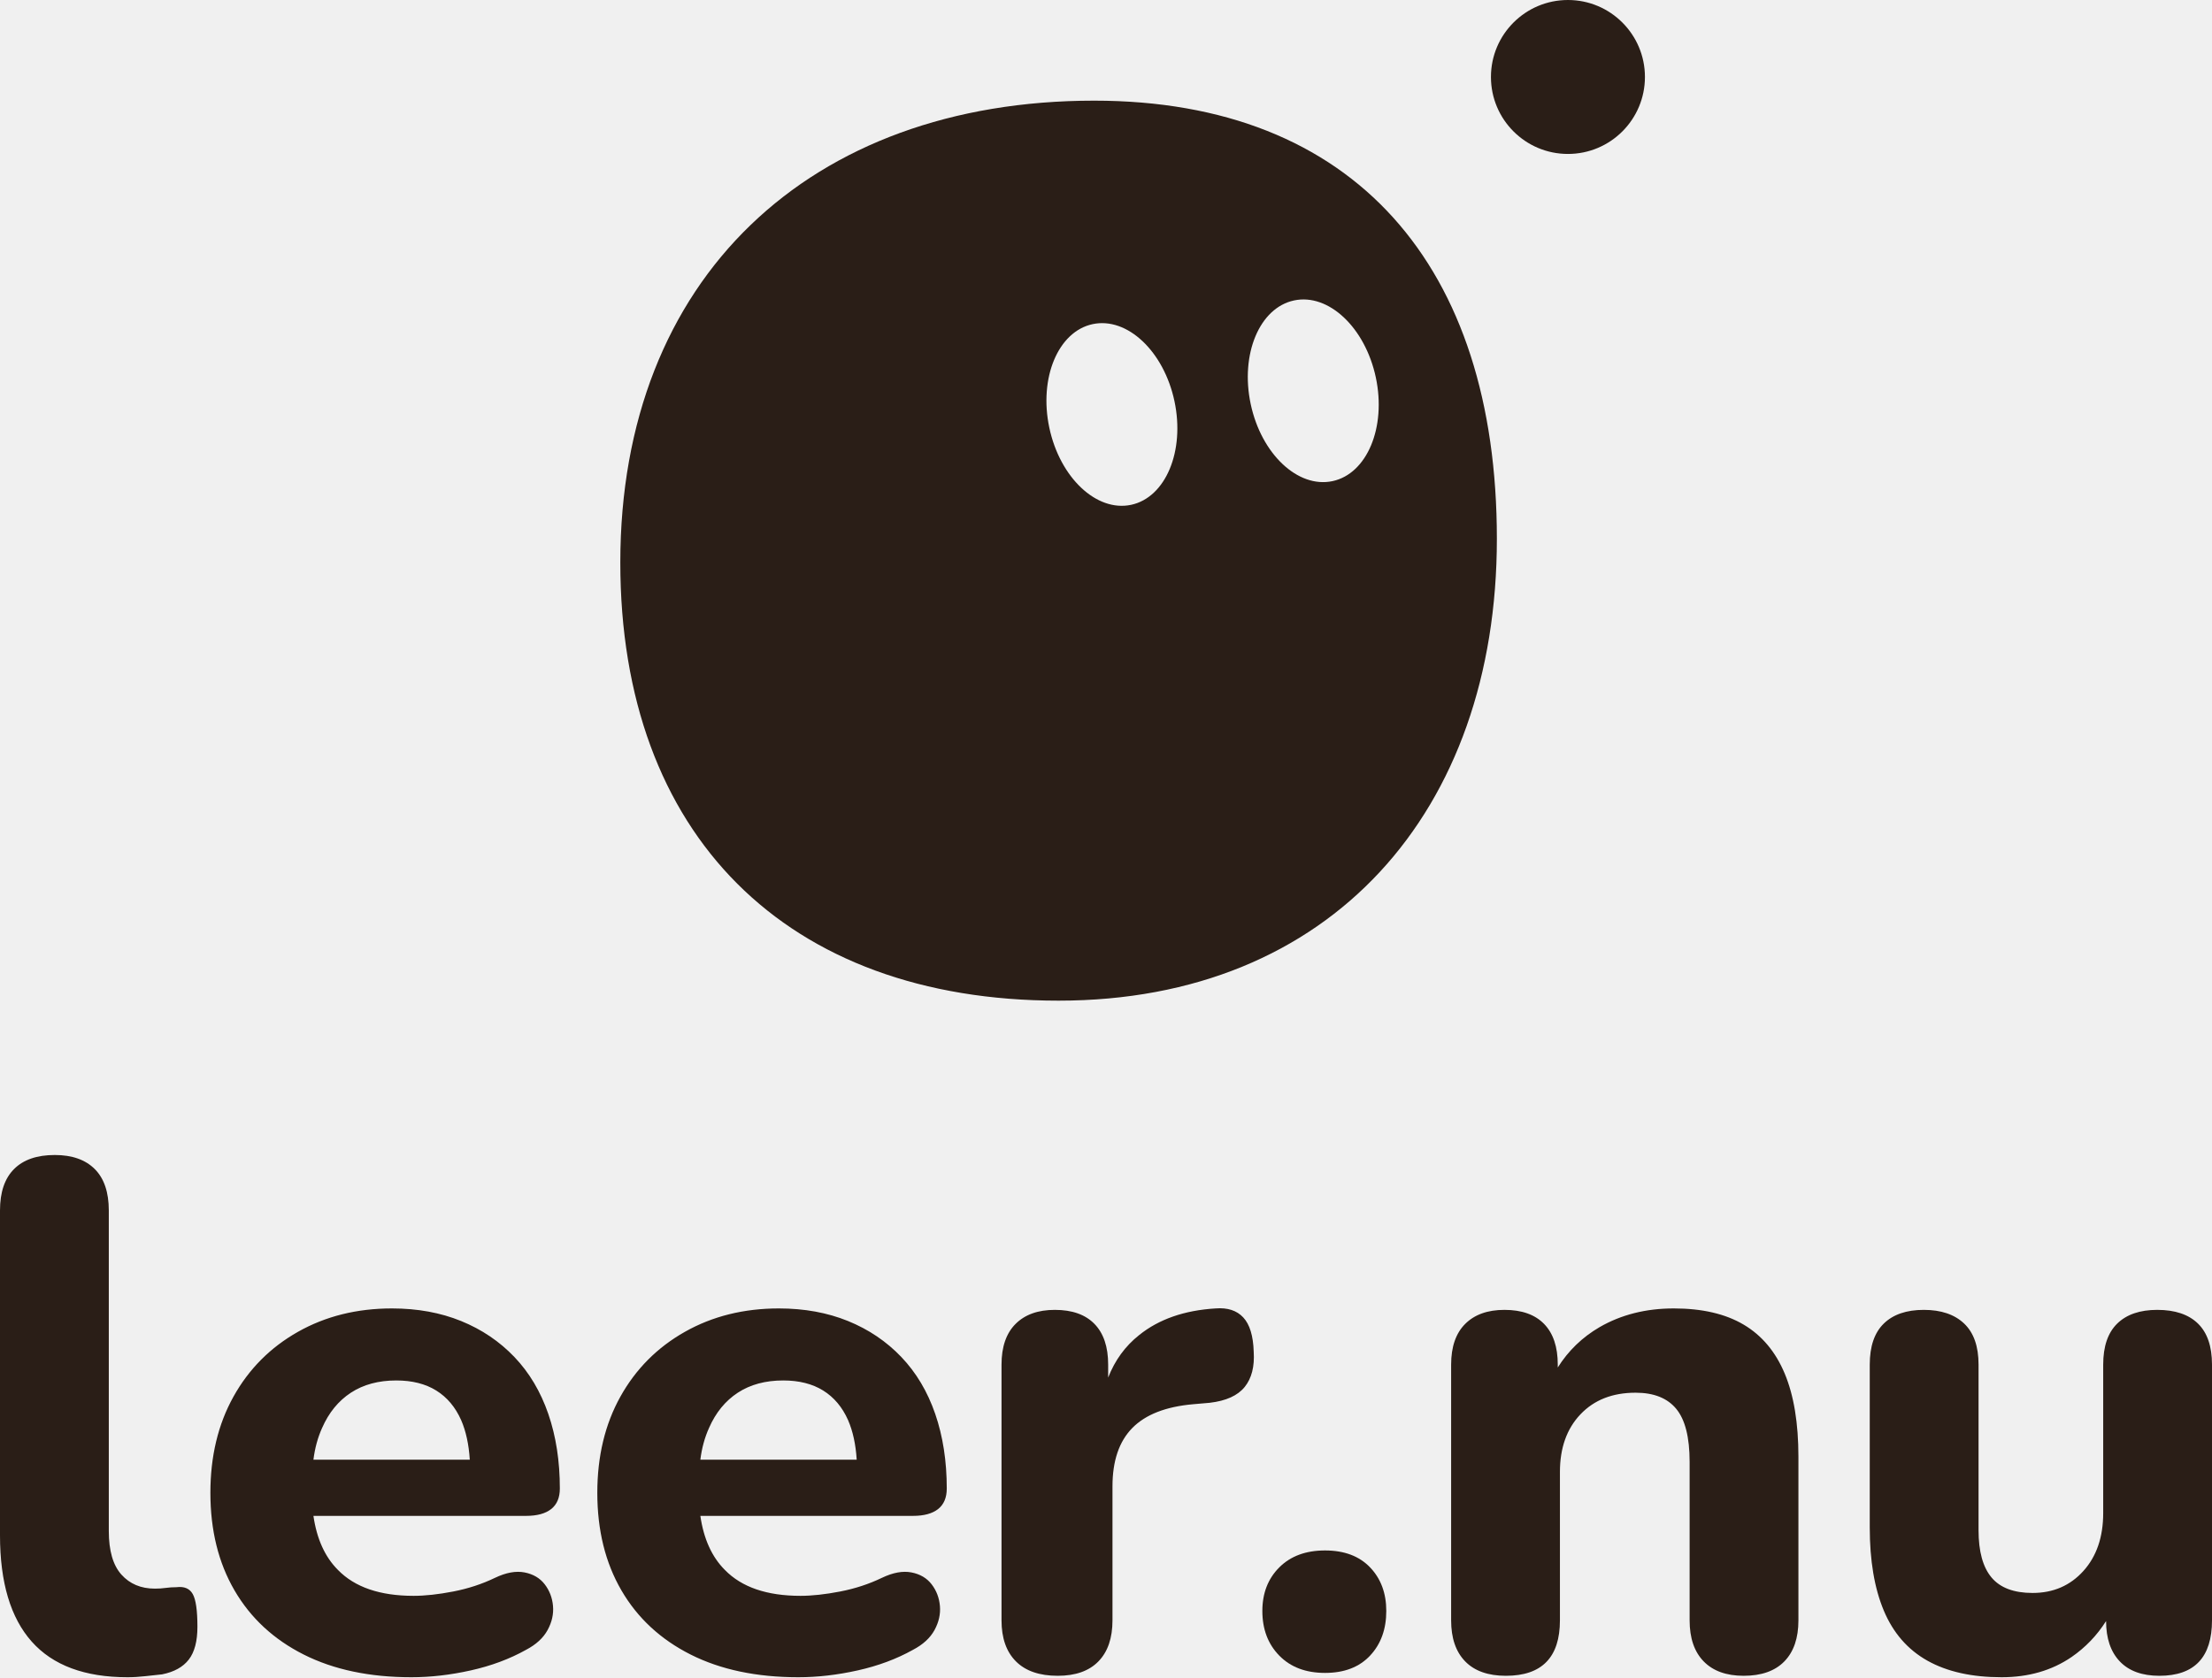
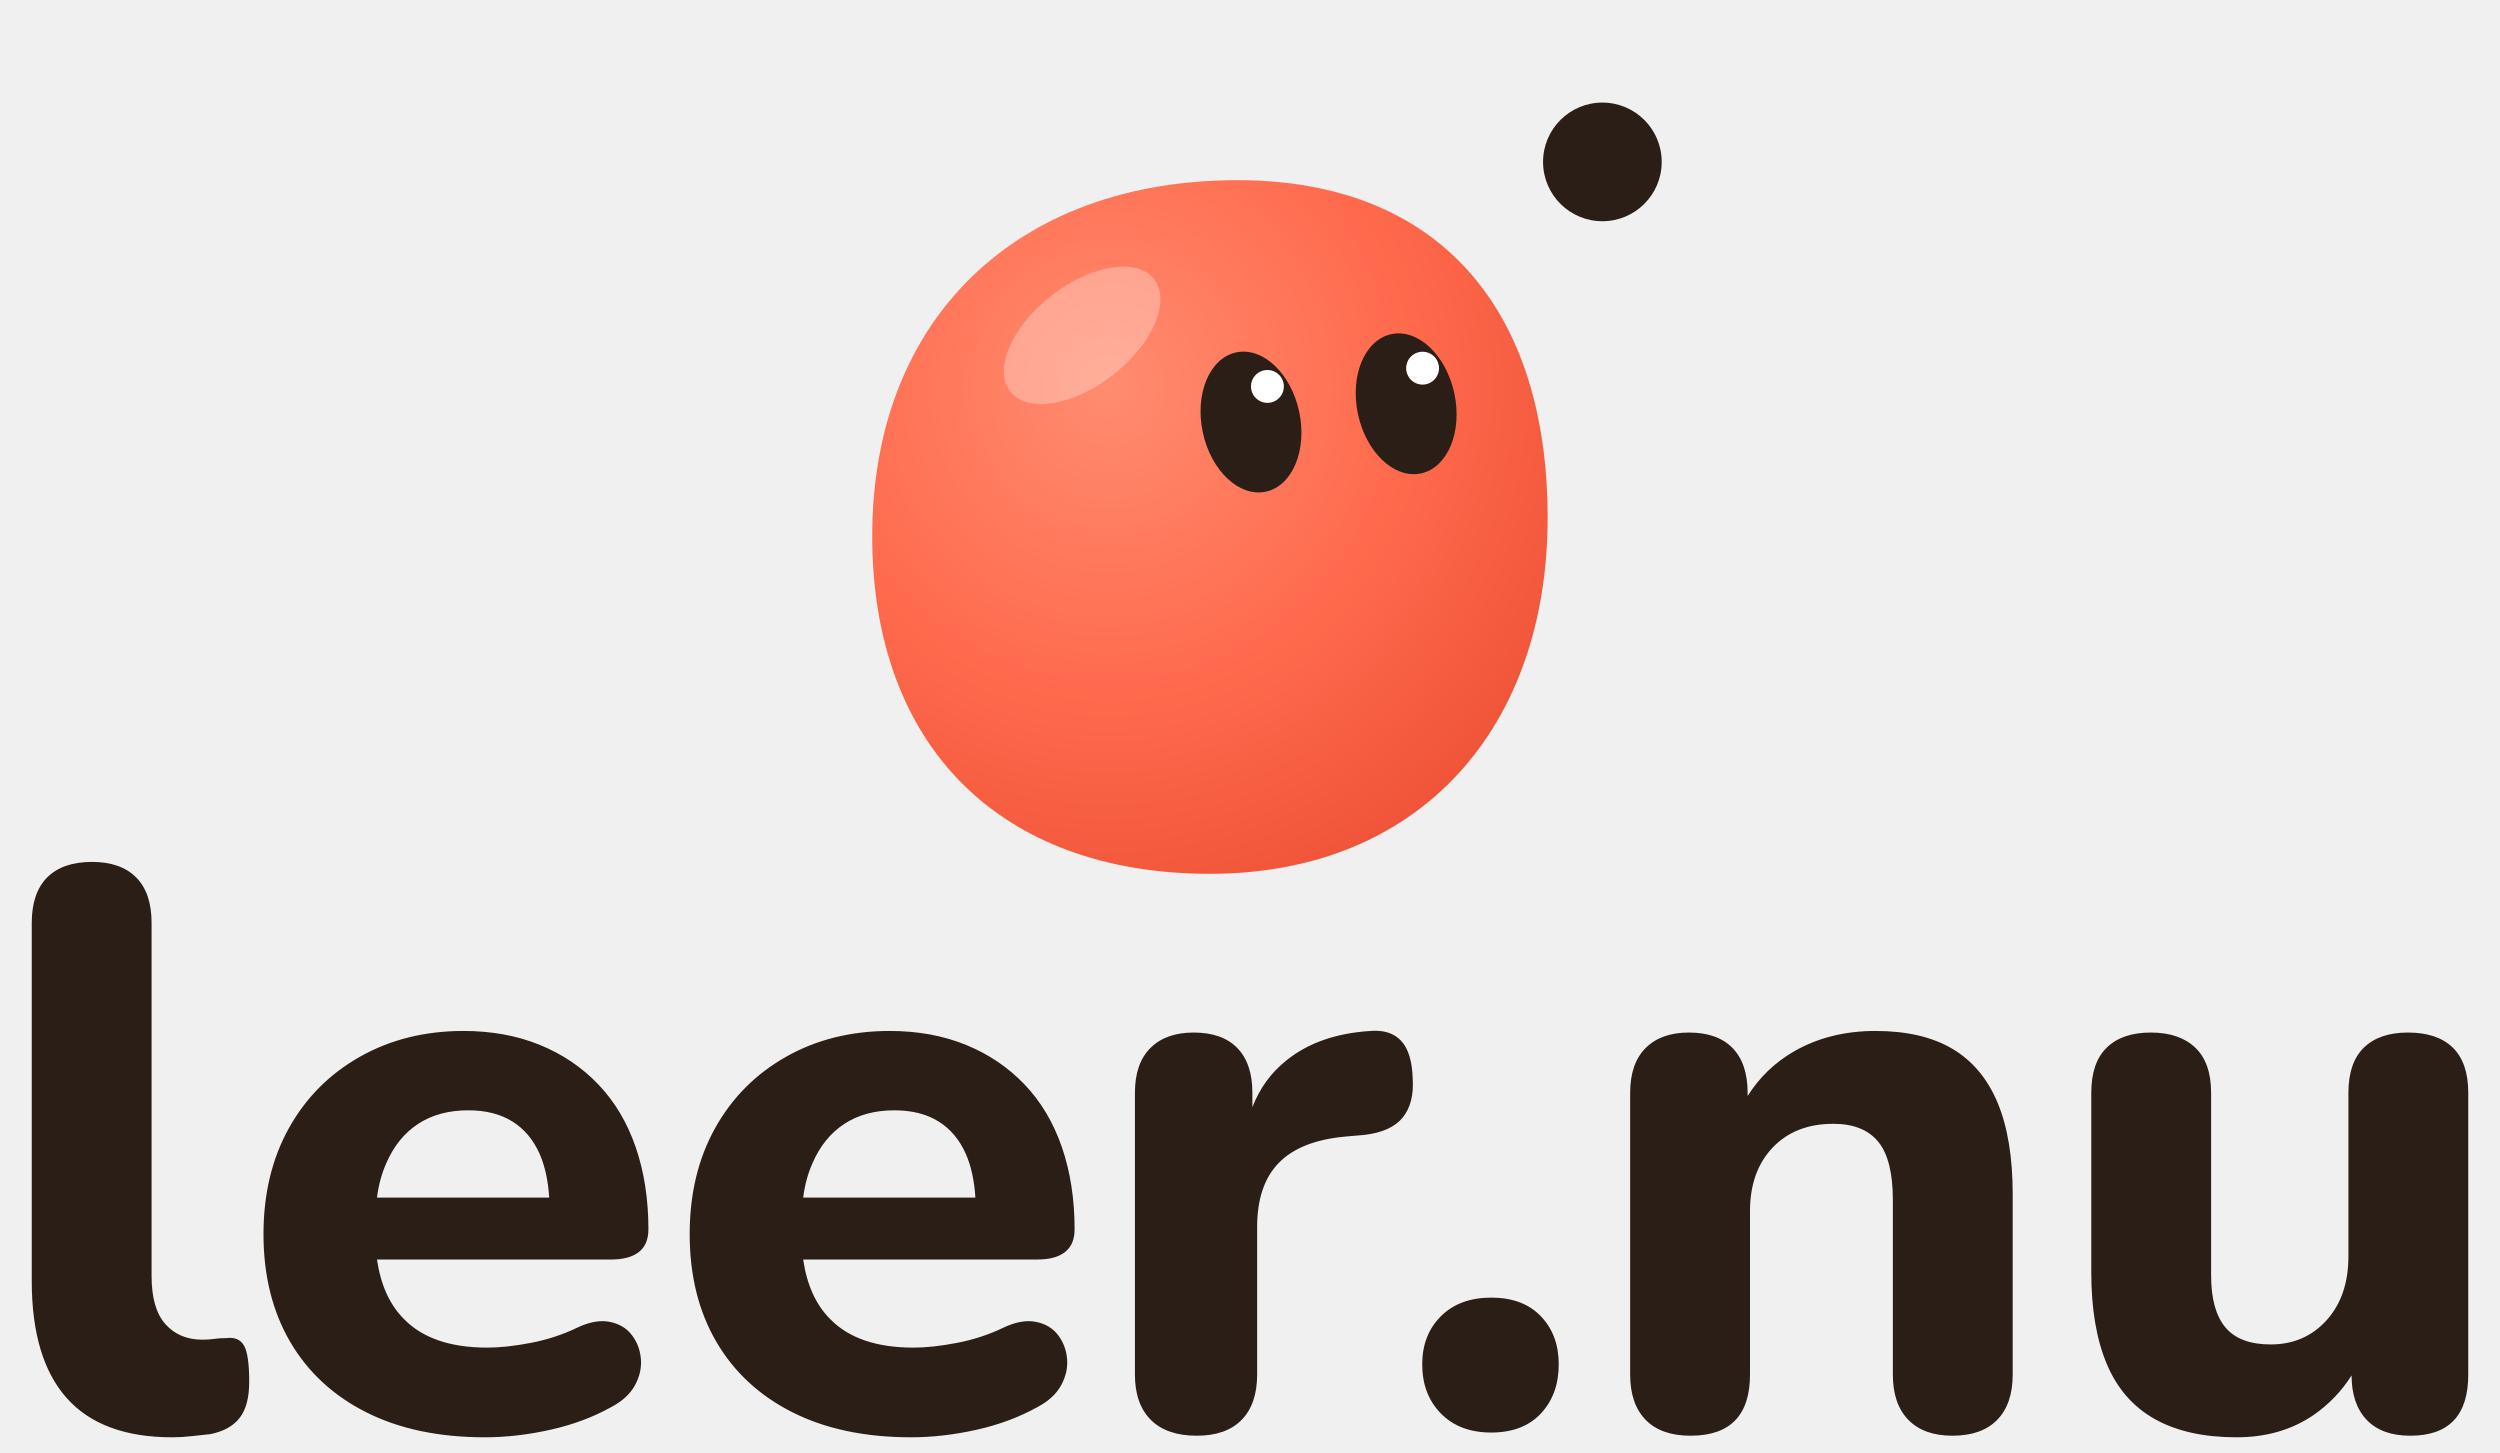
- <svg xmlns="http://www.w3.org/2000/svg" viewBox="0 -2317.45 3070 2328.45" role="img" aria-label="leer.nu">
-   <g transform="translate(762.28 -2473.63) scale(16.44)">
-     <path d="M46 18C68 18 80 32 80 55C80 78 66 94 43 94C20 94 6 80 6 57C6 33 22 18 46 18ZM52.782 43.377A5.4 7.8 -12 1 0 42.218 45.623A5.4 7.8 -12 1 0 52.782 43.377ZM69.782 41.377A5.4 7.8 -12 1 0 59.218 43.623A5.4 7.8 -12 1 0 69.782 41.377Z" fill="#2A1E17" fill-rule="evenodd" />
-     <path d="M79.5 16A6.5 6.5 0 1 0 92.5 16A6.5 6.5 0 1 0 79.5 16Z" fill="#2A1E17" />
+ <svg xmlns="http://www.w3.org/2000/svg" viewBox="-40 -1800 3150 1830" role="img" aria-label="leer.nu">
+   <g transform="translate(990 -1780) scale(11.5)">
+     <defs>
+       <radialGradient id="lg5" cx="35%" cy="30%" r="80%">
+         <stop offset="0" stop-color="#FF8C70" />
+         <stop offset=".55" stop-color="#FF6A4D" />
+         <stop offset="1" stop-color="#EE5236" />
+       </radialGradient>
+     </defs>
+     <path d="M46 18C68 18 80 32 80 55C80 78 66 94 43 94C20 94 6 80 6 57C6 33 22 18 46 18Z" fill="url(#lg5)" />
+     <ellipse cx="29" cy="35" rx="10" ry="5.5" transform="rotate(-38 29 35)" fill="#fff" opacity=".3" />
+     <g class="eyes">
+       <ellipse cx="47.5" cy="44.5" rx="5.4" ry="7.8" transform="rotate(-12 47.5 44.5)" fill="#2A1E17" />
+       <ellipse cx="64.5" cy="42.5" rx="5.4" ry="7.8" transform="rotate(-12 64.5 42.5)" fill="#2A1E17" />
+       <circle cx="49.3" cy="40.6" r="1.8" fill="#fff" />
+       <circle cx="66.3" cy="38.6" r="1.8" fill="#fff" />
+     </g>
+     <circle class="tdot" cx="86" cy="16" r="6.5" fill="#2A1E17" />
  </g>
  <path d="M177 11Q88 11 44.0 -38.5Q0 -88 0 -186V-637Q0 -675 19.5 -694.5Q39 -714 76 -714Q112 -714 131.5 -694.5Q151 -675 151 -637V-192Q151 -151 168.5 -131.5Q186 -112 215 -112Q223 -112 230.0 -113.0Q237 -114 245 -114Q261 -116 267.5 -104.5Q274 -93 274 -59Q274 -29 262.0 -13.5Q250 2 225 7Q215 8 202.0 9.5Q189 11 177 11ZM571 11Q484 11 421.5 -20.5Q359 -52 325.5 -109.5Q292 -167 292 -245Q292 -321 324.0 -378.5Q356 -436 413.5 -468.5Q471 -501 544 -501Q597 -501 640.0 -483.5Q683 -466 714.0 -433.5Q745 -401 761.0 -354.5Q777 -308 777 -251Q777 -232 765.0 -222.5Q753 -213 730 -213H435Q442 -165 469 -138Q504 -102 574 -102Q598 -102 629.0 -108.0Q660 -114 687 -127Q710 -138 728.0 -134.5Q746 -131 756.0 -118.0Q766 -105 767.5 -88.0Q769 -71 760.0 -54.5Q751 -38 730 -27Q696 -8 653.5 1.5Q611 11 571 11ZM435 -291H652Q650 -323 640 -346Q628 -373 605.5 -387.0Q583 -401 550 -401Q513 -401 487.0 -384.0Q461 -367 447 -335Q438 -315 435 -291ZM1108 11Q1021 11 958.5 -20.5Q896 -52 862.5 -109.5Q829 -167 829 -245Q829 -321 861.0 -378.5Q893 -436 950.5 -468.5Q1008 -501 1081 -501Q1134 -501 1177.0 -483.5Q1220 -466 1251.0 -433.5Q1282 -401 1298.0 -354.5Q1314 -308 1314 -251Q1314 -232 1302.0 -222.5Q1290 -213 1267 -213H972Q979 -165 1006 -138Q1041 -102 1111 -102Q1135 -102 1166.0 -108.0Q1197 -114 1224 -127Q1247 -138 1265.0 -134.5Q1283 -131 1293.0 -118.0Q1303 -105 1304.5 -88.0Q1306 -71 1297.0 -54.5Q1288 -38 1267 -27Q1233 -8 1190.5 1.5Q1148 11 1108 11ZM972 -291H1189Q1187 -323 1177 -346Q1165 -373 1142.5 -387.0Q1120 -401 1087 -401Q1050 -401 1024.0 -384.0Q998 -367 984 -335Q975 -315 972 -291ZM1468 9Q1430 9 1410.0 -11.0Q1390 -31 1390 -68V-423Q1390 -460 1409.5 -479.5Q1429 -499 1464 -499Q1500 -499 1519.0 -479.5Q1538 -460 1538 -423V-405Q1552 -441 1581 -464Q1622 -497 1687 -501Q1712 -503 1725.5 -488.5Q1739 -474 1740 -441Q1742 -410 1727.5 -392.0Q1713 -374 1679 -370L1656 -368Q1599 -363 1571.5 -335.0Q1544 -307 1544 -254V-68Q1544 -31 1524.5 -11.0Q1505 9 1468 9ZM2090 9Q2053 9 2033.5 -11.0Q2014 -31 2014 -68V-423Q2014 -460 2033.5 -479.5Q2053 -499 2088 -499Q2124 -499 2143.0 -479.5Q2162 -460 2162 -423V-419Q2184 -454 2220 -475Q2265 -501 2323 -501Q2382 -501 2420.0 -478.5Q2458 -456 2477.0 -410.5Q2496 -365 2496 -295V-68Q2496 -31 2476.5 -11.0Q2457 9 2420 9Q2384 9 2364.5 -11.0Q2345 -31 2345 -68V-288Q2345 -339 2326.5 -361.5Q2308 -384 2270 -384Q2222 -384 2193.5 -354.0Q2165 -324 2165 -274V-68Q2165 9 2090 9ZM2778 11Q2716 11 2675.0 -12.0Q2634 -35 2614.5 -81.5Q2595 -128 2595 -197V-423Q2595 -461 2614.5 -480.0Q2634 -499 2670.0 -499.0Q2706 -499 2726.0 -480.0Q2746 -461 2746 -423V-193Q2746 -149 2764.0 -127.5Q2782 -106 2821 -106Q2864 -106 2891.5 -136.5Q2919 -167 2919 -217V-423Q2919 -461 2938.5 -480.0Q2958 -499 2994 -499Q3031 -499 3050.5 -480.0Q3070 -461 3070 -423V-68Q3070 9 2997 9Q2961 9 2942 -11Q2923 -31 2923 -67Q2904 -37 2875 -17Q2834 11 2778 11Z" fill="#2A1E17" />
-   <path d="M1839 5Q1799 5 1775.5 -19.0Q1752 -43 1752 -81Q1752 -118 1775.5 -141.5Q1799 -165 1839 -165Q1879 -165 1901.5 -141.5Q1924 -118 1924 -81Q1924 -43 1901.5 -19.0Q1879 5 1839 5Z" fill="#2A1E17" />
+   <path class="wdot" d="M1839 5Q1799 5 1775.5 -19.0Q1752 -43 1752 -81Q1752 -118 1775.5 -141.5Q1799 -165 1839 -165Q1879 -165 1901.5 -141.5Q1924 -118 1924 -81Q1924 -43 1901.5 -19.0Q1879 5 1839 5Z" fill="#2A1E17" />
</svg>
